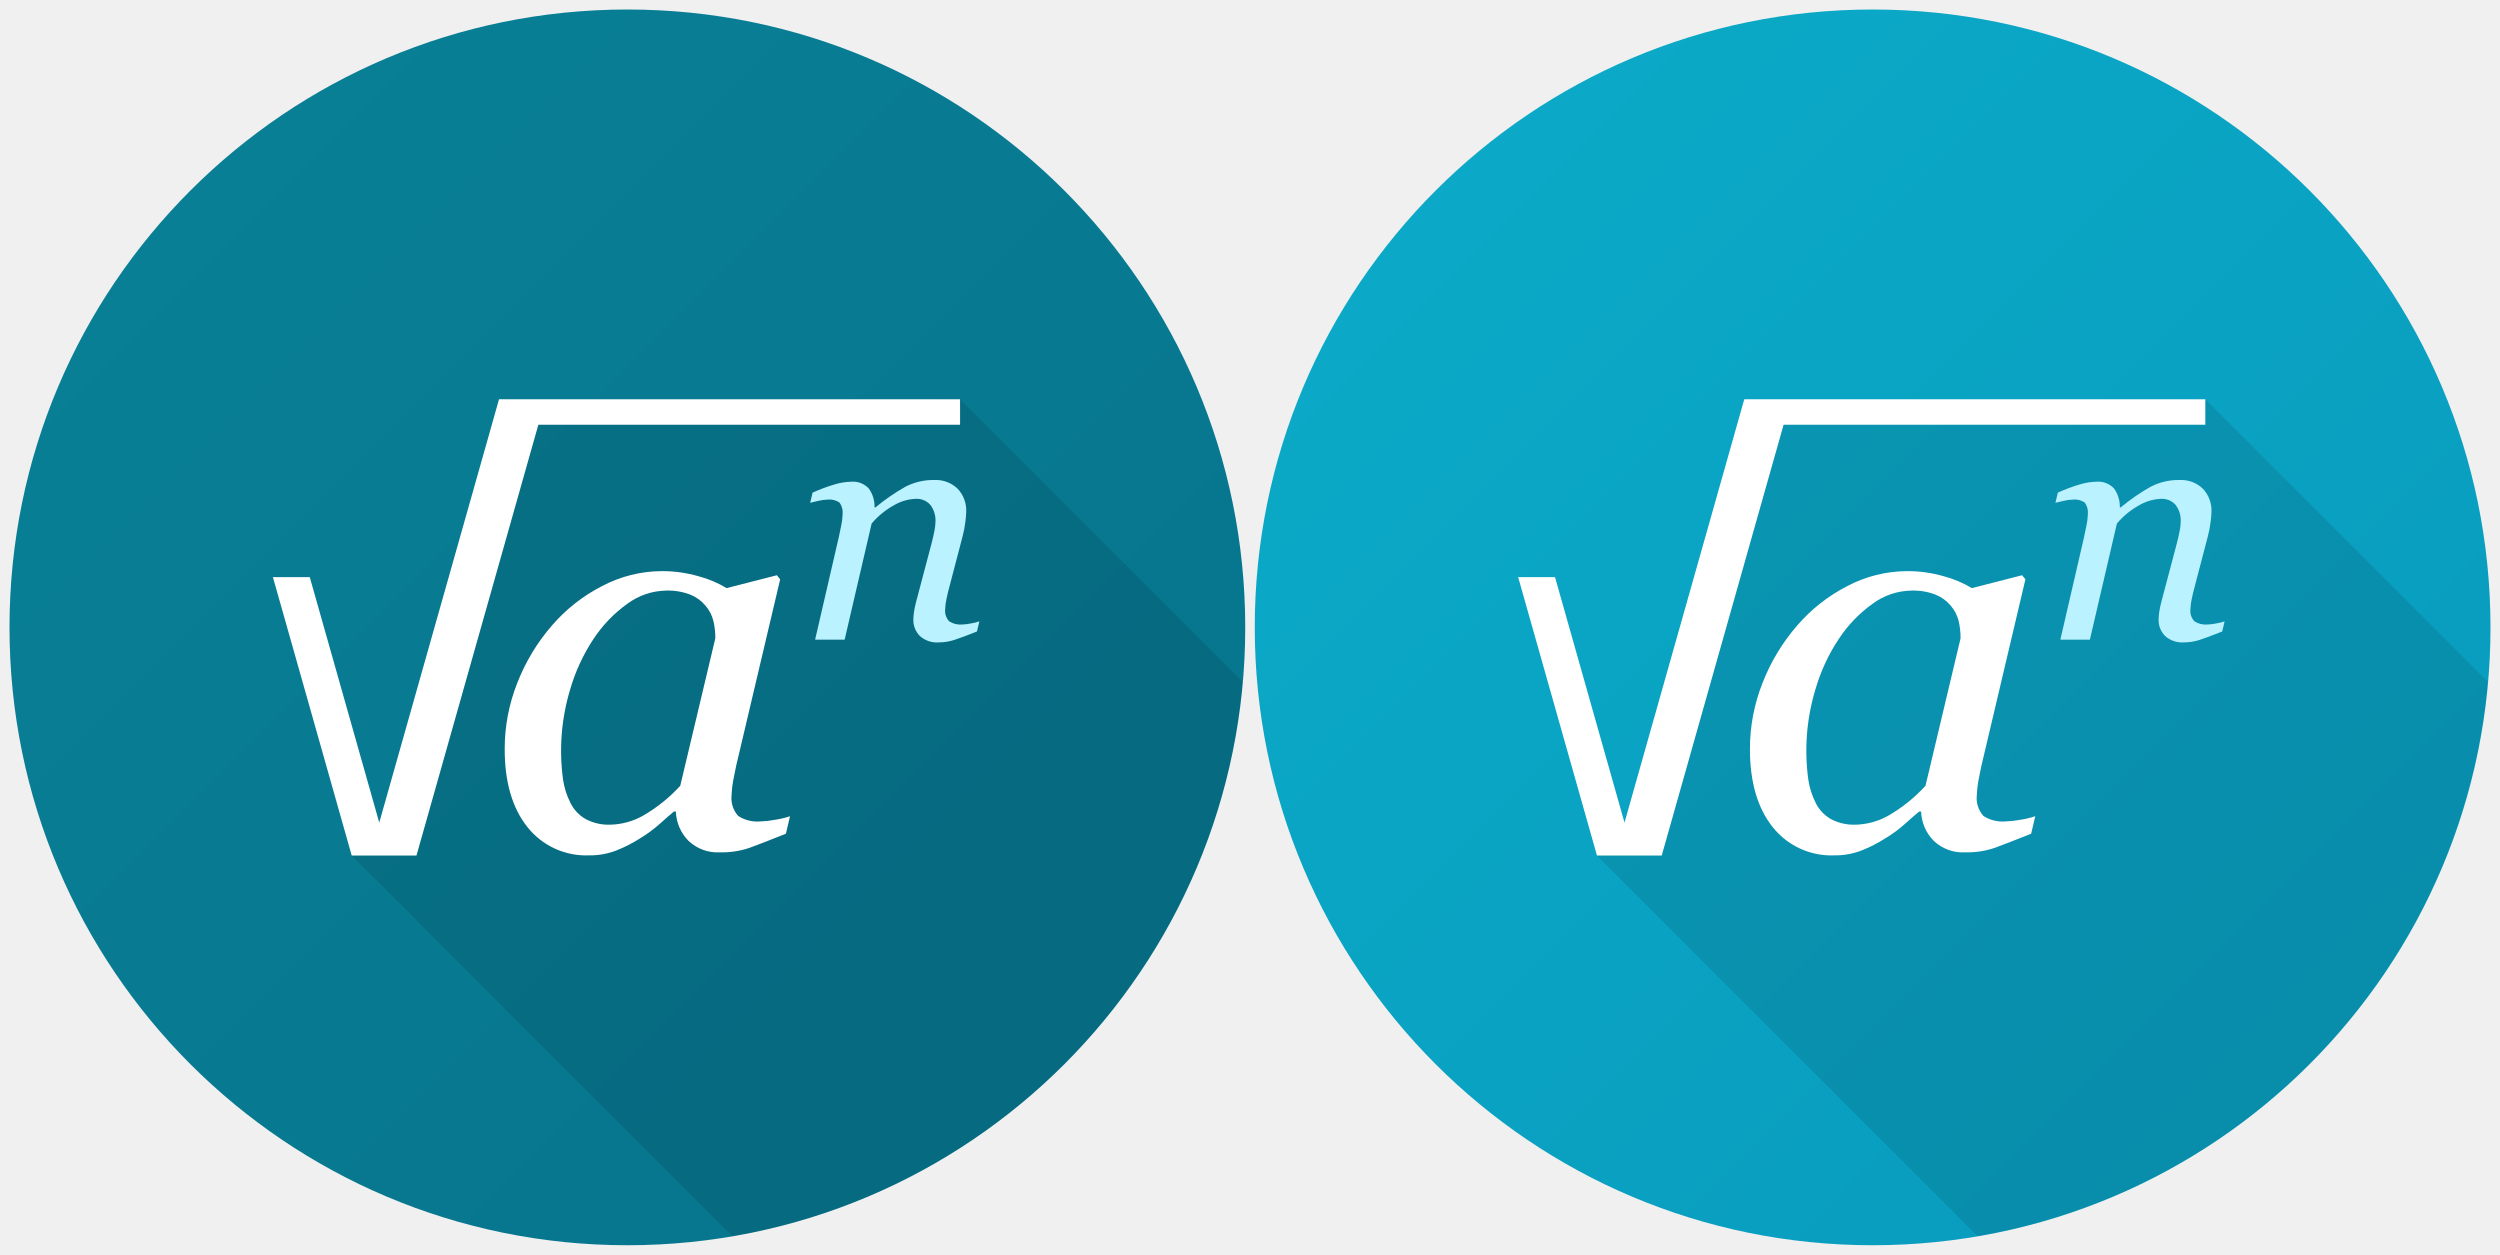
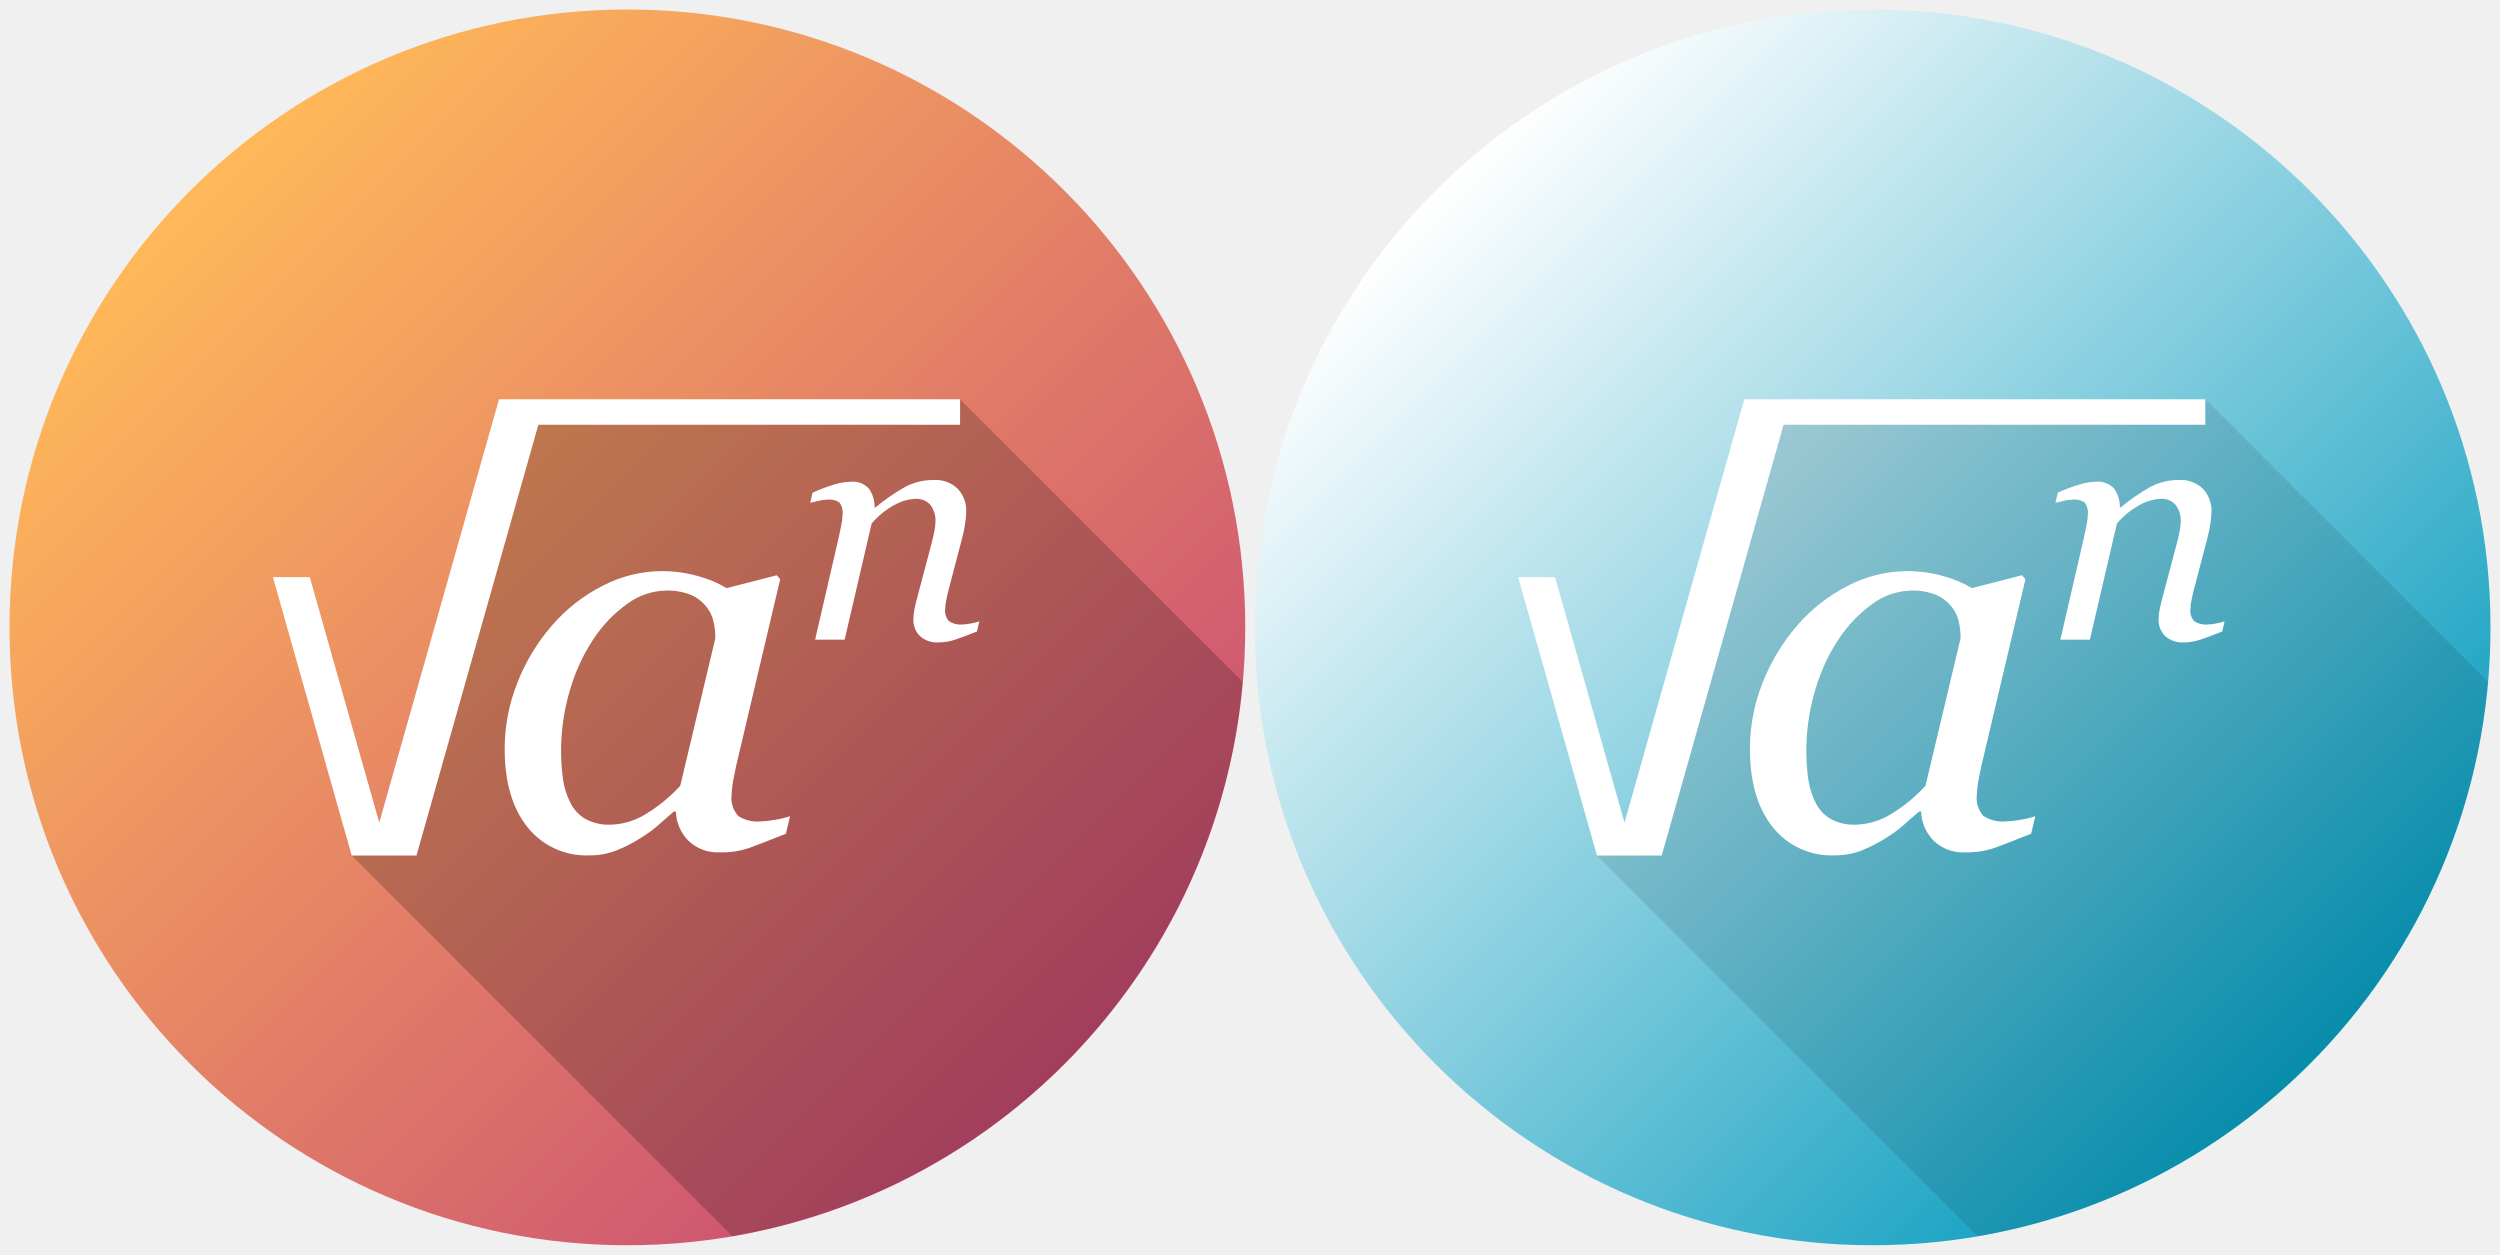
- <svg xmlns="http://www.w3.org/2000/svg" width="263" height="132" viewBox="0 0 263 132">
-   <defs>
-     <linearGradient id="da40cb48-c4b9-4742-9b40-a590988b23fe" x1="111.667" y1="111.667" x2="20.246" y2="20.246" gradientUnits="userSpaceOnUse">
-       <stop offset="0" stop-color="#07758e" />
-       <stop offset="1" stop-color="#087f95" />
-     </linearGradient>
-     <linearGradient id="504e3a32-5a2d-420c-9928-4753df2bddc5" x1="242.667" y1="111.667" x2="151.246" y2="20.246" gradientUnits="userSpaceOnUse">
-       <stop offset="0" stop-color="#099cbe" />
-       <stop offset="1" stop-color="#0ba9c7" />
-     </linearGradient>
-   </defs>
-   <g id="951e9ffc-068c-4b9e-af47-63b998dbab55" data-name="Layer 2">
-     <g id="306938d6-96f1-401e-be36-da1fbab09136" data-name="Layer 1">
-       <rect width="263" height="132" fill="none" />
-       <polygon points="32.587 60.711 46 74 41 88 37 87 32.587 60.711" opacity="0.1" />
-       <circle cx="66" cy="66" r="65" fill="url(#da40cb48-c4b9-4742-9b40-a590988b23fe)" />
-       <path d="M130.734,71.734,101,42,55,43,42,89l-5,1,40.046,40.046A65.009,65.009,0,0,0,130.734,71.734Z" opacity="0.1" />
-       <path d="M71.101,85.371H70.9q-.633.519-1.51,1.312a13.814,13.814,0,0,1-2.057,1.514,14.633,14.633,0,0,1-2.445,1.254,7.625,7.625,0,0,1-2.877.533,7.886,7.886,0,0,1-6.545-2.999q-2.374-2.999-2.373-8.189a18.851,18.851,0,0,1,1.324-6.949,20.65,20.65,0,0,1,3.656-6.055,17.454,17.454,0,0,1,5.268-4.138,13.549,13.549,0,0,1,6.276-1.571,13.714,13.714,0,0,1,3.9.548A11.361,11.361,0,0,1,76.439,61.87l5.287-1.355.347.432L77.684,79.548q-.231.894-.475,2.178a11.26,11.26,0,0,0-.245,1.889,2.812,2.812,0,0,0,.692,2.221,3.683,3.683,0,0,0,2.337.577,9.94,9.94,0,0,0,1.559-.173,9.291,9.291,0,0,0,1.558-.374l-.433,1.843q-2.598,1.037-3.868,1.498a9.1,9.1,0,0,1-3.088.461,4.45,4.45,0,0,1-3.291-1.211A4.6,4.6,0,0,1,71.101,85.371ZM75.253,67.146a7.998,7.998,0,0,0-.202-1.816,3.839,3.839,0,0,0-.836-1.616A3.998,3.998,0,0,0,72.63,62.56a6.467,6.467,0,0,0-2.536-.432,7.082,7.082,0,0,0-4.093,1.384,14.078,14.078,0,0,0-3.573,3.72,19.376,19.376,0,0,0-2.45,5.307,22.283,22.283,0,0,0-.75,9.431,7.977,7.977,0,0,0,.776,2.48,3.983,3.983,0,0,0,1.581,1.702,5.117,5.117,0,0,0,2.616.605,7.395,7.395,0,0,0,3.378-.908,16.323,16.323,0,0,0,3.983-3.187Z" fill="#fff" />
-       <path d="M103.028,65.367l-.25,1.065q-1.502.599-2.337.873a5.368,5.368,0,0,1-1.686.275,2.664,2.664,0,0,1-2.003-.691,2.361,2.361,0,0,1-.667-1.707,5.443,5.443,0,0,1,.067-.807q.066-.441.217-1.041l1.643-6.21q.185-.716.293-1.299a5.377,5.377,0,0,0,.108-.933,2.715,2.715,0,0,0-.529-1.765,1.904,1.904,0,0,0-1.568-.649,4.909,4.909,0,0,0-2.26.666,8.385,8.385,0,0,0-2.359,1.932l-2.842,12.22h-3.107l2.494-10.79q.083-.4.241-1.157a6.287,6.287,0,0,0,.158-1.224,1.798,1.798,0,0,0-.317-1.249,1.838,1.838,0,0,0-1.269-.317,4.542,4.542,0,0,0-.937.125q-.569.124-.886.208l.251-1.065a17.313,17.313,0,0,1,2.307-.865,6.513,6.513,0,0,1,1.722-.283,2.273,2.273,0,0,1,1.889.716,3.251,3.251,0,0,1,.602,1.981h.1a21.254,21.254,0,0,1,3.148-2.172,6.305,6.305,0,0,1,3.016-.707,3.299,3.299,0,0,1,2.485.924,3.335,3.335,0,0,1,.895,2.423,10.666,10.666,0,0,1-.091,1.065,10.925,10.925,0,0,1-.291,1.515L99.866,61.77q-.15.533-.292,1.224a5.738,5.738,0,0,0-.141,1.074,1.611,1.611,0,0,0,.416,1.29,2.158,2.158,0,0,0,1.365.341,5.445,5.445,0,0,0,.907-.108A5.77,5.77,0,0,0,103.028,65.367Z" fill="#bbf2ff" />
-       <polygon points="101 42 57.393 42 52.498 42 39.898 86.54 32.587 60.711 28.709 60.711 37 90 38.919 90 40.878 90 43.814 90 56.634 44.684 101 44.684 101 42" fill="#fff" />
-       <circle cx="197" cy="66" r="65" fill="url(#504e3a32-5a2d-420c-9928-4753df2bddc5)" />
-       <path d="M261.734,71.734,232,42l-46,1L173,89l-5,1,40.046,40.046A65.009,65.009,0,0,0,261.734,71.734Z" opacity="0.1" />
-       <path d="M202.101,85.371H201.9q-.633.519-1.51,1.312a13.814,13.814,0,0,1-2.057,1.514,14.633,14.633,0,0,1-2.445,1.254,7.625,7.625,0,0,1-2.877.533,7.886,7.886,0,0,1-6.545-2.999q-2.374-2.999-2.373-8.189a18.851,18.851,0,0,1,1.324-6.949,20.65,20.65,0,0,1,3.656-6.055,17.454,17.454,0,0,1,5.268-4.138,13.549,13.549,0,0,1,6.276-1.571,13.714,13.714,0,0,1,3.9.548,11.361,11.361,0,0,1,2.922,1.239l5.287-1.355.347.432-4.389,18.601q-.231.894-.475,2.178a11.26,11.26,0,0,0-.245,1.889,2.812,2.812,0,0,0,.692,2.221,3.683,3.683,0,0,0,2.337.577,9.94,9.94,0,0,0,1.559-.173,9.291,9.291,0,0,0,1.558-.374l-.433,1.843q-2.598,1.037-3.868,1.498a9.1,9.1,0,0,1-3.088.461,4.45,4.45,0,0,1-3.291-1.211A4.6,4.6,0,0,1,202.101,85.371Zm4.152-18.225a7.998,7.998,0,0,0-.202-1.816,3.839,3.839,0,0,0-.836-1.616A3.998,3.998,0,0,0,203.63,62.56a6.467,6.467,0,0,0-2.536-.432,7.082,7.082,0,0,0-4.093,1.384,14.078,14.078,0,0,0-3.573,3.72,19.376,19.376,0,0,0-2.45,5.307,22.283,22.283,0,0,0-.75,9.431,7.977,7.977,0,0,0,.776,2.48,3.983,3.983,0,0,0,1.581,1.702,5.117,5.117,0,0,0,2.616.605,7.395,7.395,0,0,0,3.378-.908,16.323,16.323,0,0,0,3.983-3.187Z" fill="#fff" />
-       <path d="M234.028,65.367l-.25,1.065q-1.502.599-2.337.873a5.368,5.368,0,0,1-1.686.275,2.664,2.664,0,0,1-2.003-.691,2.361,2.361,0,0,1-.667-1.707,5.443,5.443,0,0,1,.067-.807q.066-.441.217-1.041l1.643-6.21q.185-.716.293-1.299a5.377,5.377,0,0,0,.108-.933,2.715,2.715,0,0,0-.529-1.765,1.904,1.904,0,0,0-1.568-.649,4.909,4.909,0,0,0-2.26.666,8.385,8.385,0,0,0-2.359,1.932l-2.842,12.22h-3.107l2.494-10.79q.083-.4.241-1.157a6.287,6.287,0,0,0,.158-1.224,1.798,1.798,0,0,0-.317-1.249,1.838,1.838,0,0,0-1.269-.317,4.542,4.542,0,0,0-.937.125q-.569.124-.886.208l.251-1.065a17.313,17.313,0,0,1,2.307-.865,6.513,6.513,0,0,1,1.722-.283,2.273,2.273,0,0,1,1.889.716,3.251,3.251,0,0,1,.602,1.981h.1a21.254,21.254,0,0,1,3.148-2.172,6.305,6.305,0,0,1,3.016-.707,3.299,3.299,0,0,1,2.485.924,3.335,3.335,0,0,1,.895,2.423,10.666,10.666,0,0,1-.091,1.065,10.925,10.925,0,0,1-.291,1.515L230.866,61.77q-.15.533-.292,1.224a5.738,5.738,0,0,0-.141,1.074,1.611,1.611,0,0,0,.416,1.29,2.158,2.158,0,0,0,1.365.341,5.445,5.445,0,0,0,.907-.108A5.77,5.77,0,0,0,234.028,65.367Z" fill="#bbf2ff" />
-       <polygon points="232 42 188.393 42 183.498 42 170.898 86.54 163.587 60.711 159.709 60.711 168 90 169.919 90 171.878 90 174.814 90 187.634 44.684 232 44.684 232 42" fill="#fff" />
-     </g>
+ <svg xmlns="http://www.w3.org/2000/svg" id="SvgjsSvg1031" width="263" height="132" version="1.1">
+   <defs id="SvgjsDefs1032" />
+   <g id="SvgjsG1033">
+     <svg width="288" height="288">
+       <defs>
+         <linearGradient id="a" x1="111.667" x2="20.246" y1="111.667" y2="20.246" gradientUnits="userSpaceOnUse">
+           <stop offset="0" stop-color="#ca4e73" class="stopColor07758e svgShape" />
+           <stop offset="1" stop-color="#ffb859" class="stopColor087f95 svgShape" />
+         </linearGradient>
+         <linearGradient id="b" x1="242.667" x2="151.246" y1="111.667" y2="20.246" gradientUnits="userSpaceOnUse">
+           <stop offset="0" stop-color="#099cbe" class="stopColor099cbe svgShape" />
+           <stop offset="1" stop-color="#ffffff" class="stopColor0ba9c7 svgShape" />
+         </linearGradient>
+       </defs>
+       <g data-name="Layer 2" fill="#000000" class="color000 svgShape">
+         <g data-name="Layer 1" fill="#000000" class="color000 svgShape">
+           <rect width="263" height="132" fill="none" />
+           <polygon points="32.587 60.711 46 74 41 88 37 87 32.587 60.711" opacity=".1" fill="#000000" class="color000 svgShape" />
+           <circle cx="66" cy="66" r="65" fill="url(#a)" />
+           <path d="M130.734,71.734,101,42,55,43,42,89l-5,1,40.046,40.046A65.009,65.009,0,0,0,130.734,71.734Z" opacity=".2" fill="#000000" class="color000 svgShape" />
+           <path fill="#ffffff" d="M71.101,85.371H70.9q-.633.519-1.51,1.312a13.814,13.814,0,0,1-2.057,1.514,14.633,14.633,0,0,1-2.445,1.254,7.625,7.625,0,0,1-2.877.533,7.886,7.886,0,0,1-6.545-2.999q-2.374-2.999-2.373-8.189a18.851,18.851,0,0,1,1.324-6.949,20.65,20.65,0,0,1,3.656-6.055,17.454,17.454,0,0,1,5.268-4.138,13.549,13.549,0,0,1,6.276-1.571,13.714,13.714,0,0,1,3.9.548A11.361,11.361,0,0,1,76.439,61.87l5.287-1.355.347.432L77.684,79.548q-.231.894-.475,2.178a11.26,11.26,0,0,0-.245,1.889,2.812,2.812,0,0,0,.692,2.221,3.683,3.683,0,0,0,2.337.577,9.94,9.94,0,0,0,1.559-.173,9.291,9.291,0,0,0,1.558-.374l-.433,1.843q-2.598,1.037-3.868,1.498a9.1,9.1,0,0,1-3.088.461,4.45,4.45,0,0,1-3.291-1.211A4.6,4.6,0,0,1,71.101,85.371ZM75.253,67.146a7.998,7.998,0,0,0-.202-1.816,3.839,3.839,0,0,0-.836-1.616A3.998,3.998,0,0,0,72.63,62.56a6.467,6.467,0,0,0-2.536-.432,7.082,7.082,0,0,0-4.093,1.384,14.078,14.078,0,0,0-3.573,3.72,19.376,19.376,0,0,0-2.45,5.307,22.283,22.283,0,0,0-.75,9.431,7.977,7.977,0,0,0,.776,2.48,3.983,3.983,0,0,0,1.581,1.702,5.117,5.117,0,0,0,2.616.605,7.395,7.395,0,0,0,3.378-.908,16.323,16.323,0,0,0,3.983-3.187Z" class="colorfff svgShape" />
+           <path fill="#ffffff" d="M103.028,65.367l-.25,1.065q-1.502.599-2.337.873a5.368,5.368,0,0,1-1.686.275,2.664,2.664,0,0,1-2.003-.691,2.361,2.361,0,0,1-.667-1.707,5.443,5.443,0,0,1,.067-.807q.066-.441.217-1.041l1.643-6.21q.185-.716.293-1.299a5.377,5.377,0,0,0,.108-.933,2.715,2.715,0,0,0-.529-1.765,1.904,1.904,0,0,0-1.568-.649,4.909,4.909,0,0,0-2.26.666,8.385,8.385,0,0,0-2.359,1.932l-2.842,12.22h-3.107l2.494-10.79q.083-.4.241-1.157a6.287,6.287,0,0,0,.158-1.224,1.798,1.798,0,0,0-.317-1.249,1.838,1.838,0,0,0-1.269-.317,4.542,4.542,0,0,0-.937.125q-.569.124-.886.208l.251-1.065a17.313,17.313,0,0,1,2.307-.865,6.513,6.513,0,0,1,1.722-.283,2.273,2.273,0,0,1,1.889.716,3.251,3.251,0,0,1,.602,1.981h.1a21.254,21.254,0,0,1,3.148-2.172,6.305,6.305,0,0,1,3.016-.707,3.299,3.299,0,0,1,2.485.924,3.335,3.335,0,0,1,.895,2.423,10.666,10.666,0,0,1-.091,1.065,10.925,10.925,0,0,1-.291,1.515L99.866,61.77q-.15.533-.292,1.224a5.738,5.738,0,0,0-.141,1.074,1.611,1.611,0,0,0,.416,1.29,2.158,2.158,0,0,0,1.365.341,5.445,5.445,0,0,0,.907-.108A5.77,5.77,0,0,0,103.028,65.367Z" class="colorbbf2ff svgShape" />
+           <polygon fill="#ffffff" points="101 42 57.393 42 52.498 42 39.898 86.54 32.587 60.711 28.709 60.711 37 90 38.919 90 40.878 90 43.814 90 56.634 44.684 101 44.684 101 42" class="colorfff svgShape" />
+           <circle cx="197" cy="66" r="65" fill="url(#b)" />
+           <path d="M261.734,71.734,232,42l-46,1L173,89l-5,1,40.046,40.046A65.009,65.009,0,0,0,261.734,71.734Z" opacity=".1" fill="#000000" class="color000 svgShape" />
+           <path fill="#ffffff" d="M202.101,85.371H201.9q-.633.519-1.51,1.312a13.814,13.814,0,0,1-2.057,1.514,14.633,14.633,0,0,1-2.445,1.254,7.625,7.625,0,0,1-2.877.533,7.886,7.886,0,0,1-6.545-2.999q-2.374-2.999-2.373-8.189a18.851,18.851,0,0,1,1.324-6.949,20.65,20.65,0,0,1,3.656-6.055,17.454,17.454,0,0,1,5.268-4.138,13.549,13.549,0,0,1,6.276-1.571,13.714,13.714,0,0,1,3.9.548,11.361,11.361,0,0,1,2.922,1.239l5.287-1.355.347.432-4.389,18.601q-.231.894-.475,2.178a11.26,11.26,0,0,0-.245,1.889,2.812,2.812,0,0,0,.692,2.221,3.683,3.683,0,0,0,2.337.577,9.94,9.94,0,0,0,1.559-.173,9.291,9.291,0,0,0,1.558-.374l-.433,1.843q-2.598,1.037-3.868,1.498a9.1,9.1,0,0,1-3.088.461,4.45,4.45,0,0,1-3.291-1.211A4.6,4.6,0,0,1,202.101,85.371Zm4.152-18.225a7.998,7.998,0,0,0-.202-1.816,3.839,3.839,0,0,0-.836-1.616A3.998,3.998,0,0,0,203.63,62.56a6.467,6.467,0,0,0-2.536-.432,7.082,7.082,0,0,0-4.093,1.384,14.078,14.078,0,0,0-3.573,3.72,19.376,19.376,0,0,0-2.45,5.307,22.283,22.283,0,0,0-.75,9.431,7.977,7.977,0,0,0,.776,2.48,3.983,3.983,0,0,0,1.581,1.702,5.117,5.117,0,0,0,2.616.605,7.395,7.395,0,0,0,3.378-.908,16.323,16.323,0,0,0,3.983-3.187Z" class="colorfff svgShape" />
+           <path fill="#ffffff" d="M234.028,65.367l-.25,1.065q-1.502.599-2.337.873a5.368,5.368,0,0,1-1.686.275,2.664,2.664,0,0,1-2.003-.691,2.361,2.361,0,0,1-.667-1.707,5.443,5.443,0,0,1,.067-.807q.066-.441.217-1.041l1.643-6.21q.185-.716.293-1.299a5.377,5.377,0,0,0,.108-.933,2.715,2.715,0,0,0-.529-1.765,1.904,1.904,0,0,0-1.568-.649,4.909,4.909,0,0,0-2.26.666,8.385,8.385,0,0,0-2.359,1.932l-2.842,12.22h-3.107l2.494-10.79q.083-.4.241-1.157a6.287,6.287,0,0,0,.158-1.224,1.798,1.798,0,0,0-.317-1.249,1.838,1.838,0,0,0-1.269-.317,4.542,4.542,0,0,0-.937.125q-.569.124-.886.208l.251-1.065a17.313,17.313,0,0,1,2.307-.865,6.513,6.513,0,0,1,1.722-.283,2.273,2.273,0,0,1,1.889.716,3.251,3.251,0,0,1,.602,1.981h.1a21.254,21.254,0,0,1,3.148-2.172,6.305,6.305,0,0,1,3.016-.707,3.299,3.299,0,0,1,2.485.924,3.335,3.335,0,0,1,.895,2.423,10.666,10.666,0,0,1-.091,1.065,10.925,10.925,0,0,1-.291,1.515L230.866,61.77q-.15.533-.292,1.224a5.738,5.738,0,0,0-.141,1.074,1.611,1.611,0,0,0,.416,1.29,2.158,2.158,0,0,0,1.365.341,5.445,5.445,0,0,0,.907-.108A5.77,5.77,0,0,0,234.028,65.367Z" class="colorbbf2ff svgShape" />
+           <polygon fill="#ffffff" points="232 42 188.393 42 183.498 42 170.898 86.54 163.587 60.711 159.709 60.711 168 90 169.919 90 171.878 90 174.814 90 187.634 44.684 232 44.684 232 42" class="colorfff svgShape" />
+         </g>
+       </g>
+     </svg>
  </g>
</svg>
